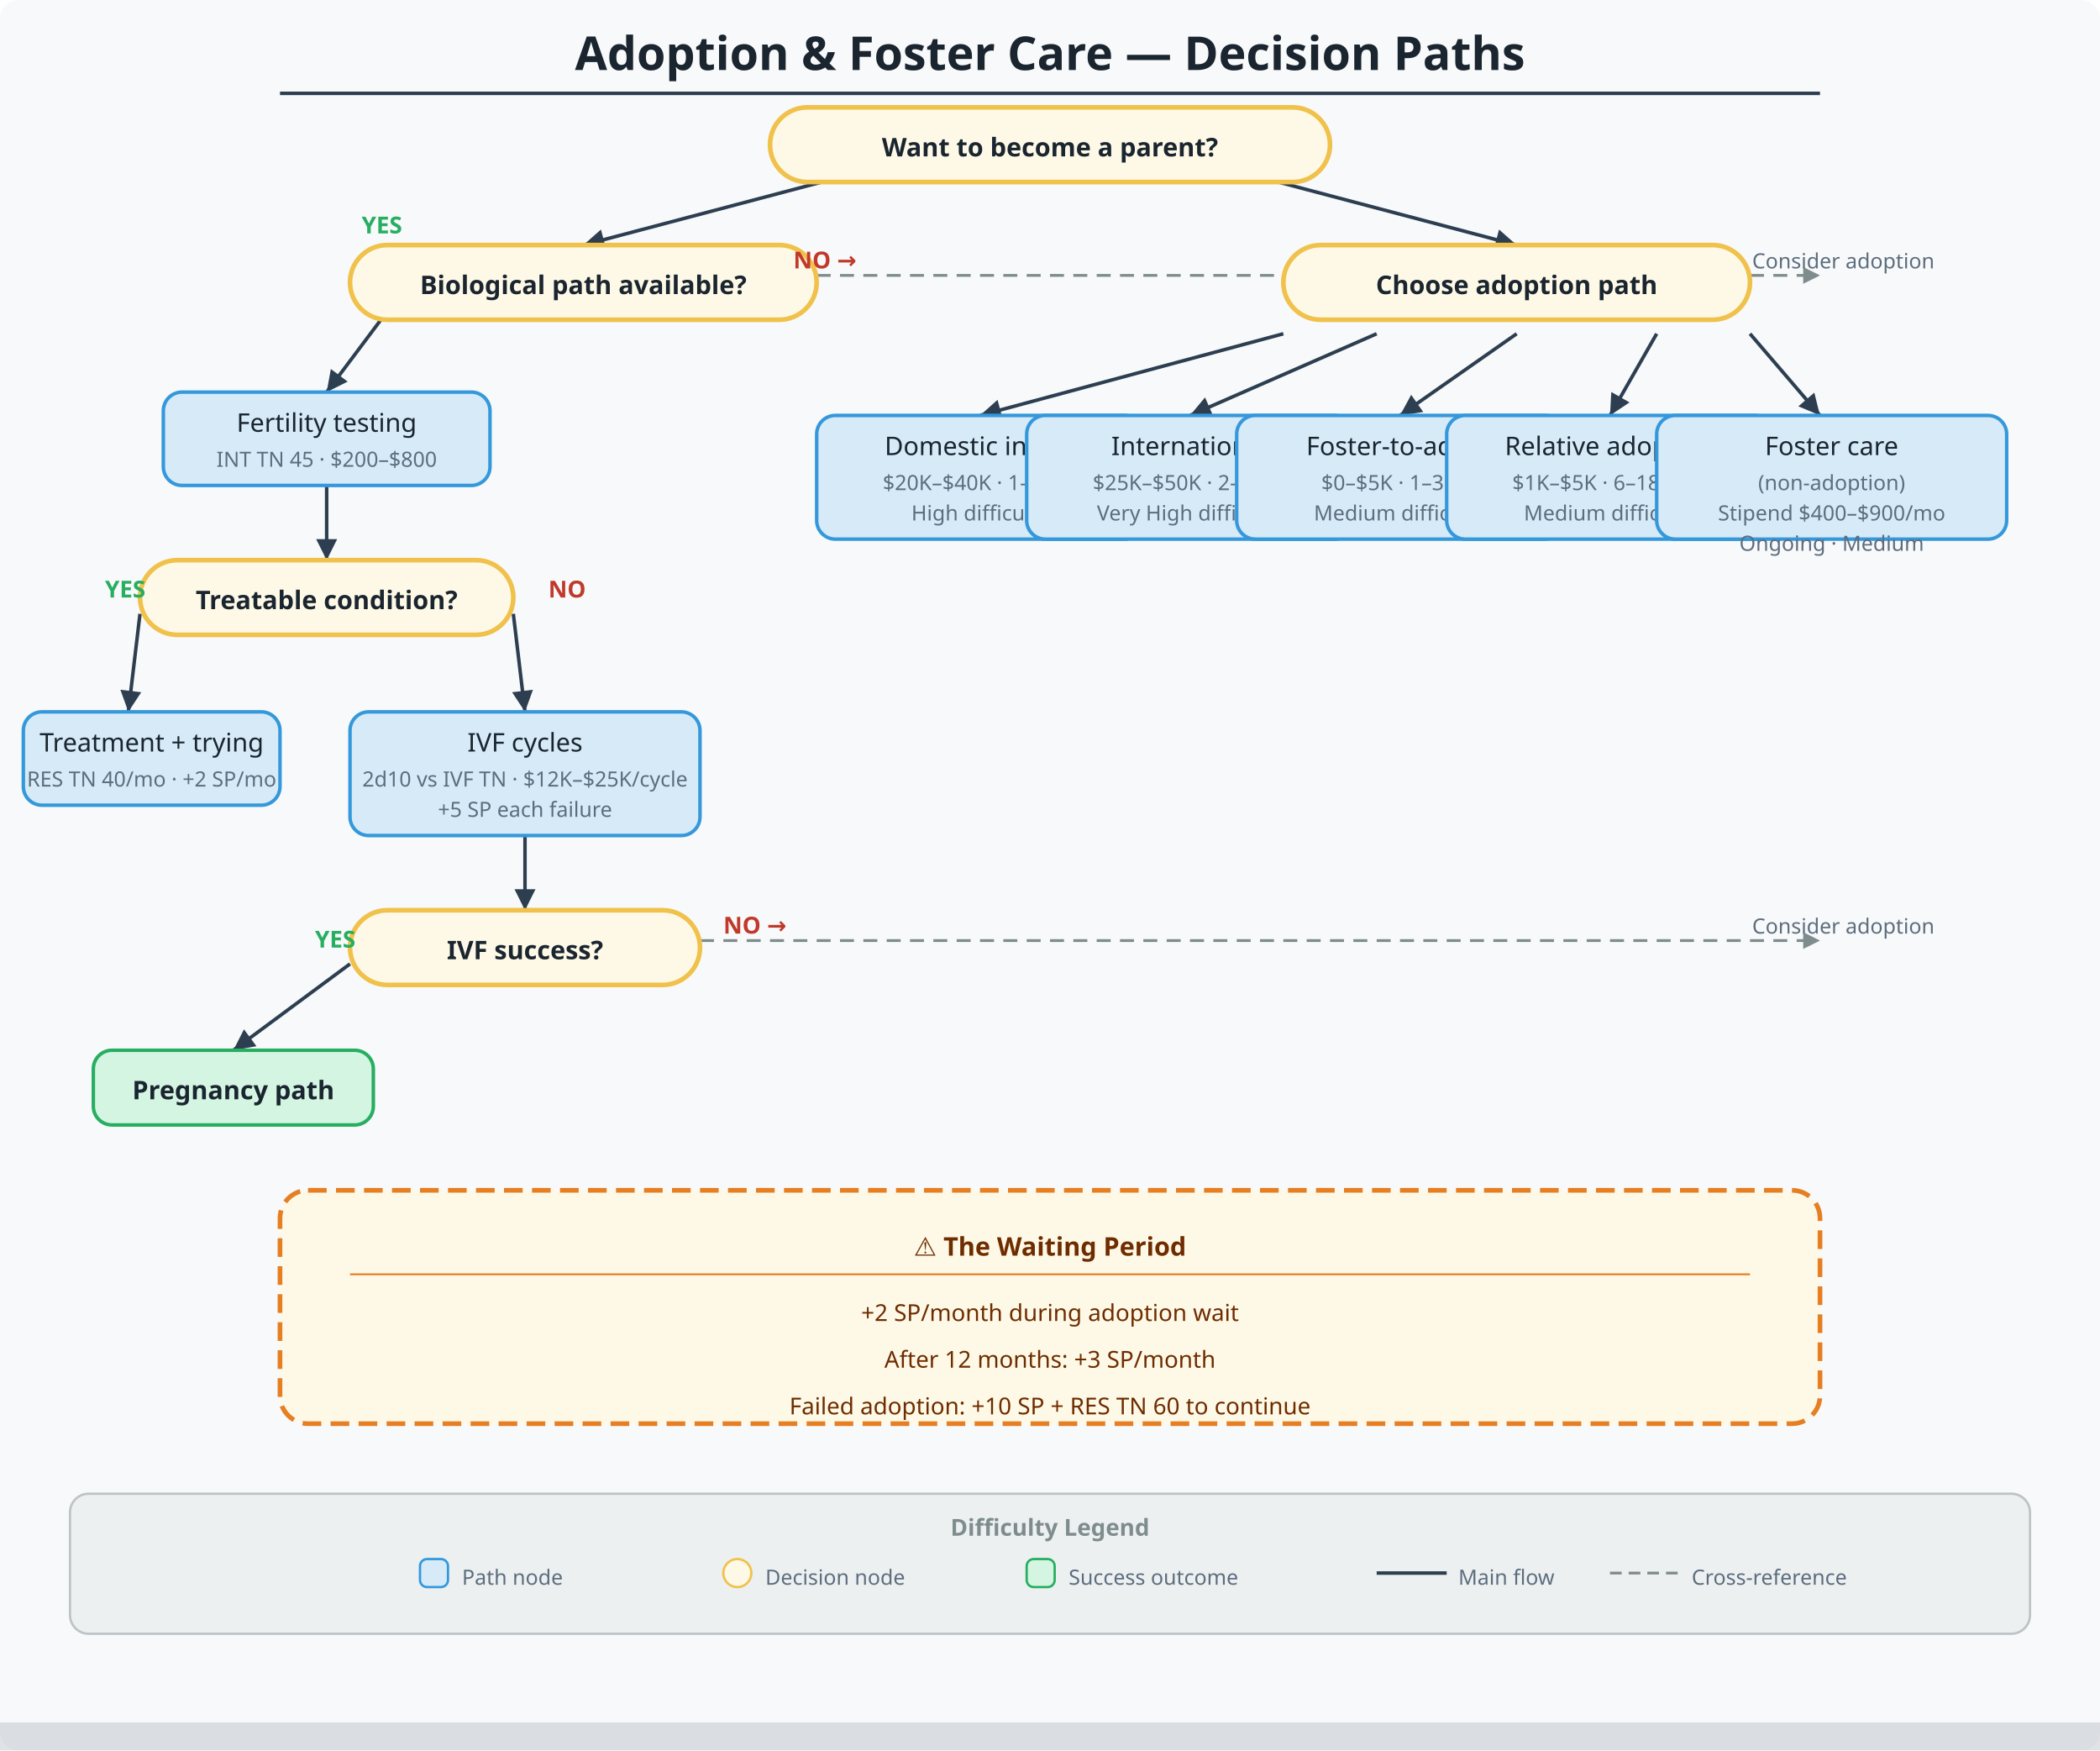
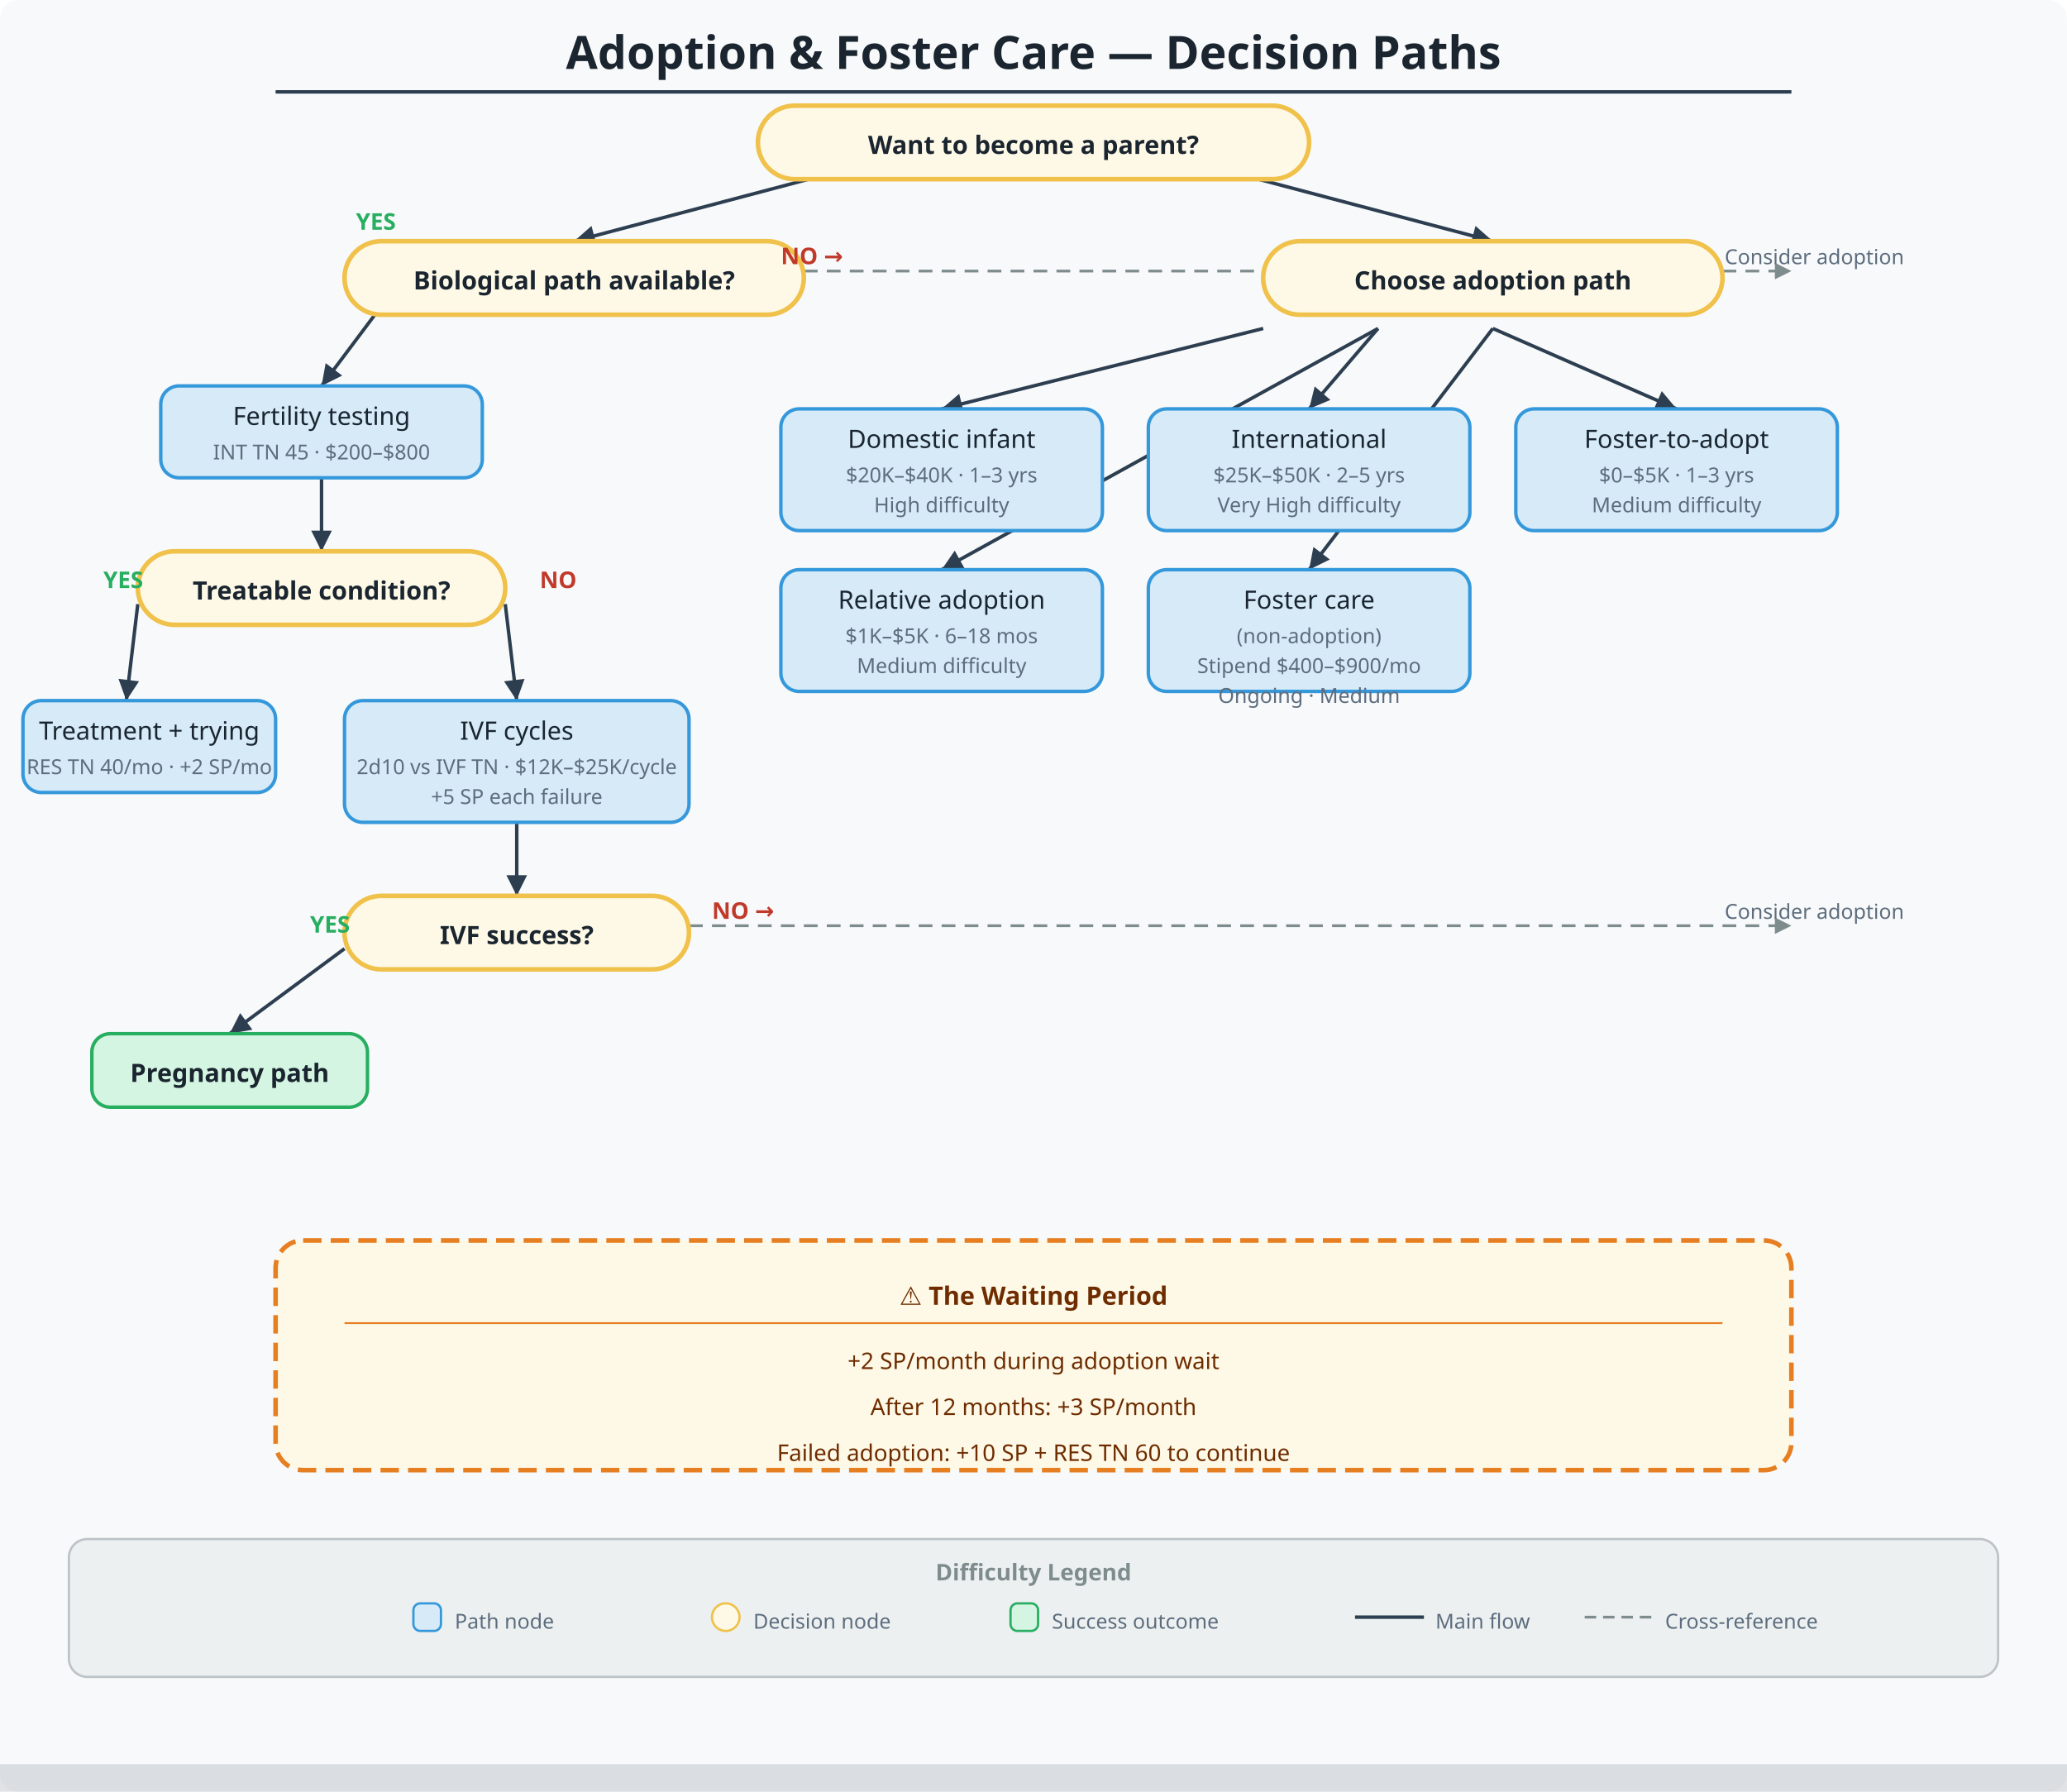
- <svg xmlns="http://www.w3.org/2000/svg" viewBox="0 0 900 750" width="900" height="750">
+ <svg xmlns="http://www.w3.org/2000/svg" viewBox="0 0 900 780" width="900" height="780">
  <defs>
    <marker id="arrow" viewBox="0 0 10 10" refX="10" refY="5" markerWidth="6" markerHeight="6" orient="auto-start-reverse">
      <path d="M 0 0 L 10 5 L 0 10 z" fill="#2c3e50" />
    </marker>
    <marker id="arrow-dash" viewBox="0 0 10 10" refX="10" refY="5" markerWidth="6" markerHeight="6" orient="auto-start-reverse">
      <path d="M 0 0 L 10 5 L 0 10 z" fill="#7f8c8d" />
    </marker>
    <style>
      .title { font-family: system-ui, sans-serif; font-size: 20px; font-weight: 700; fill: #1a252f; text-anchor: middle; }
      .node-text { font-family: system-ui, sans-serif; font-size: 11px; fill: #1a252f; text-anchor: middle; }
      .node-sub { font-family: system-ui, sans-serif; font-size: 9px; fill: #5d6d7e; text-anchor: middle; }
      .label-yes { font-family: system-ui, sans-serif; font-size: 10px; font-weight: 600; fill: #27ae60; }
      .label-no { font-family: system-ui, sans-serif; font-size: 10px; font-weight: 600; fill: #c0392b; }
      .callout-text { font-family: system-ui, sans-serif; font-size: 10px; fill: #6e2c00; text-anchor: middle; }
      .callout-title { font-family: system-ui, sans-serif; font-size: 11px; font-weight: 700; fill: #6e2c00; text-anchor: middle; }
    </style>
  </defs>
-   <rect width="900" height="750" fill="#f8f9fa" rx="8" />
+   <rect width="900" height="780" fill="#f8f9fa" rx="8" />
  <text x="450" y="30" class="title">Adoption &amp; Foster Care — Decision Paths</text>
  <line x1="120" y1="40" x2="780" y2="40" stroke="#2c3e50" stroke-width="1.5" />
  <line x1="390" y1="68" x2="250" y2="105" stroke="#2c3e50" stroke-width="1.5" marker-end="url(#arrow)" />
  <line x1="510" y1="68" x2="650" y2="105" stroke="#2c3e50" stroke-width="1.5" marker-end="url(#arrow)" />
  <line x1="170" y1="128" x2="140" y2="168" stroke="#2c3e50" stroke-width="1.5" marker-end="url(#arrow)" />
  <line x1="330" y1="118" x2="780" y2="118" stroke="#7f8c8d" stroke-width="1.2" stroke-dasharray="6,4" marker-end="url(#arrow-dash)" />
  <line x1="140" y1="208" x2="140" y2="240" stroke="#2c3e50" stroke-width="1.5" marker-end="url(#arrow)" />
  <line x1="60" y1="263" x2="55" y2="305" stroke="#2c3e50" stroke-width="1.5" marker-end="url(#arrow)" />
  <line x1="220" y1="263" x2="225" y2="305" stroke="#2c3e50" stroke-width="1.5" marker-end="url(#arrow)" />
  <line x1="225" y1="358" x2="225" y2="390" stroke="#2c3e50" stroke-width="1.5" marker-end="url(#arrow)" />
  <line x1="150" y1="413" x2="100" y2="450" stroke="#2c3e50" stroke-width="1.5" marker-end="url(#arrow)" />
  <line x1="300" y1="403" x2="780" y2="403" stroke="#7f8c8d" stroke-width="1.2" stroke-dasharray="6,4" marker-end="url(#arrow-dash)" />
-   <line x1="550" y1="143" x2="420" y2="178" stroke="#2c3e50" stroke-width="1.5" marker-end="url(#arrow)" />
-   <line x1="590" y1="143" x2="510" y2="178" stroke="#2c3e50" stroke-width="1.5" marker-end="url(#arrow)" />
-   <line x1="650" y1="143" x2="600" y2="178" stroke="#2c3e50" stroke-width="1.5" marker-end="url(#arrow)" />
-   <line x1="710" y1="143" x2="690" y2="178" stroke="#2c3e50" stroke-width="1.5" marker-end="url(#arrow)" />
-   <line x1="750" y1="143" x2="780" y2="178" stroke="#2c3e50" stroke-width="1.5" marker-end="url(#arrow)" />
+   <line x1="550" y1="143" x2="410" y2="178" stroke="#2c3e50" stroke-width="1.5" marker-end="url(#arrow)" />
+   <line x1="600" y1="143" x2="570" y2="178" stroke="#2c3e50" stroke-width="1.5" marker-end="url(#arrow)" />
+   <line x1="650" y1="143" x2="730" y2="178" stroke="#2c3e50" stroke-width="1.5" marker-end="url(#arrow)" />
+   <line x1="600" y1="143" x2="410" y2="248" stroke="#2c3e50" stroke-width="1.5" marker-end="url(#arrow)" />
+   <line x1="650" y1="143" x2="570" y2="248" stroke="#2c3e50" stroke-width="1.5" marker-end="url(#arrow)" />
  <rect x="330" y="46" width="240" height="32" rx="16" fill="#fef9e7" stroke="#f0c14b" stroke-width="2" />
  <text x="450" y="67" class="node-text" font-weight="600">Want to become a parent?</text>
  <rect x="150" y="105" width="200" height="32" rx="16" fill="#fef9e7" stroke="#f0c14b" stroke-width="2" />
  <text x="250" y="126" class="node-text" font-weight="600">Biological path available?</text>
  <rect x="550" y="105" width="200" height="32" rx="16" fill="#fef9e7" stroke="#f0c14b" stroke-width="2" />
  <text x="650" y="126" class="node-text" font-weight="600">Choose adoption path</text>
  <rect x="70" y="168" width="140" height="40" rx="8" fill="#d6eaf8" stroke="#3498db" stroke-width="1.5" />
  <text x="140" y="185" class="node-text">Fertility testing</text>
  <text x="140" y="200" class="node-sub">INT TN 45 · $200–$800</text>
  <rect x="60" y="240" width="160" height="32" rx="16" fill="#fef9e7" stroke="#f0c14b" stroke-width="2" />
  <text x="140" y="261" class="node-text" font-weight="600">Treatable condition?</text>
  <rect x="10" y="305" width="110" height="40" rx="8" fill="#d6eaf8" stroke="#3498db" stroke-width="1.5" />
  <text x="65" y="322" class="node-text">Treatment + trying</text>
  <text x="65" y="337" class="node-sub">RES TN 40/mo · +2 SP/mo</text>
  <rect x="150" y="305" width="150" height="53" rx="8" fill="#d6eaf8" stroke="#3498db" stroke-width="1.5" />
  <text x="225" y="322" class="node-text">IVF cycles</text>
  <text x="225" y="337" class="node-sub">2d10 vs IVF TN · $12K–$25K/cycle</text>
  <text x="225" y="350" class="node-sub">+5 SP each failure</text>
  <rect x="150" y="390" width="150" height="32" rx="16" fill="#fef9e7" stroke="#f0c14b" stroke-width="2" />
  <text x="225" y="411" class="node-text" font-weight="600">IVF success?</text>
  <rect x="40" y="450" width="120" height="32" rx="8" fill="#d5f5e3" stroke="#27ae60" stroke-width="1.5" />
  <text x="100" y="471" class="node-text" font-weight="600">Pregnancy path</text>
-   <rect x="350" y="178" width="140" height="53" rx="8" fill="#d6eaf8" stroke="#3498db" stroke-width="1.5" />
-   <text x="420" y="195" class="node-text">Domestic infant</text>
-   <text x="420" y="210" class="node-sub">$20K–$40K · 1–3 yrs</text>
-   <text x="420" y="223" class="node-sub" fill="#c0392b">High difficulty</text>
-   <rect x="440" y="178" width="140" height="53" rx="8" fill="#d6eaf8" stroke="#3498db" stroke-width="1.5" />
-   <text x="510" y="195" class="node-text">International</text>
-   <text x="510" y="210" class="node-sub">$25K–$50K · 2–5 yrs</text>
-   <text x="510" y="223" class="node-sub" fill="#c0392b">Very High difficulty</text>
-   <rect x="530" y="178" width="140" height="53" rx="8" fill="#d6eaf8" stroke="#3498db" stroke-width="1.5" />
-   <text x="600" y="195" class="node-text">Foster-to-adopt</text>
-   <text x="600" y="210" class="node-sub">$0–$5K · 1–3 yrs</text>
-   <text x="600" y="223" class="node-sub" fill="#e67e22">Medium difficulty</text>
-   <rect x="620" y="178" width="140" height="53" rx="8" fill="#d6eaf8" stroke="#3498db" stroke-width="1.5" />
-   <text x="690" y="195" class="node-text">Relative adoption</text>
-   <text x="690" y="210" class="node-sub">$1K–$5K · 6–18 mos</text>
-   <text x="690" y="223" class="node-sub" fill="#e67e22">Medium difficulty</text>
-   <rect x="710" y="178" width="150" height="53" rx="8" fill="#d6eaf8" stroke="#3498db" stroke-width="1.5" />
-   <text x="785" y="195" class="node-text">Foster care</text>
-   <text x="785" y="210" class="node-sub">(non-adoption)</text>
-   <text x="785" y="223" class="node-sub">Stipend $400–$900/mo</text>
-   <text x="785" y="236" class="node-sub" fill="#e67e22">Ongoing · Medium</text>
+   <rect x="340" y="178" width="140" height="53" rx="8" fill="#d6eaf8" stroke="#3498db" stroke-width="1.5" />
+   <text x="410" y="195" class="node-text">Domestic infant</text>
+   <text x="410" y="210" class="node-sub">$20K–$40K · 1–3 yrs</text>
+   <text x="410" y="223" class="node-sub" fill="#c0392b">High difficulty</text>
+   <rect x="500" y="178" width="140" height="53" rx="8" fill="#d6eaf8" stroke="#3498db" stroke-width="1.5" />
+   <text x="570" y="195" class="node-text">International</text>
+   <text x="570" y="210" class="node-sub">$25K–$50K · 2–5 yrs</text>
+   <text x="570" y="223" class="node-sub" fill="#c0392b">Very High difficulty</text>
+   <rect x="660" y="178" width="140" height="53" rx="8" fill="#d6eaf8" stroke="#3498db" stroke-width="1.5" />
+   <text x="730" y="195" class="node-text">Foster-to-adopt</text>
+   <text x="730" y="210" class="node-sub">$0–$5K · 1–3 yrs</text>
+   <text x="730" y="223" class="node-sub" fill="#e67e22">Medium difficulty</text>
+   <rect x="340" y="248" width="140" height="53" rx="8" fill="#d6eaf8" stroke="#3498db" stroke-width="1.5" />
+   <text x="410" y="265" class="node-text">Relative adoption</text>
+   <text x="410" y="280" class="node-sub">$1K–$5K · 6–18 mos</text>
+   <text x="410" y="293" class="node-sub" fill="#e67e22">Medium difficulty</text>
+   <rect x="500" y="248" width="140" height="53" rx="8" fill="#d6eaf8" stroke="#3498db" stroke-width="1.5" />
+   <text x="570" y="265" class="node-text">Foster care</text>
+   <text x="570" y="280" class="node-sub">(non-adoption)</text>
+   <text x="570" y="293" class="node-sub">Stipend $400–$900/mo</text>
+   <text x="570" y="306" class="node-sub" fill="#e67e22">Ongoing · Medium</text>
  <text x="155" y="100" class="label-yes">YES</text>
  <text x="340" y="115" class="label-no">NO →</text>
  <text x="45" y="256" class="label-yes">YES</text>
  <text x="235" y="256" class="label-no">NO</text>
  <text x="135" y="406" class="label-yes">YES</text>
  <text x="310" y="400" class="label-no">NO →</text>
  <text x="790" y="115" class="node-sub" fill="#7f8c8d" text-anchor="start">Consider adoption</text>
  <text x="790" y="400" class="node-sub" fill="#7f8c8d" text-anchor="start">Consider adoption</text>
-   <rect x="120" y="510" width="660" height="100" rx="12" fill="#fef9e7" stroke="#e67e22" stroke-width="2" stroke-dasharray="8,4" />
-   <text x="450" y="538" class="callout-title">⚠️ The Waiting Period</text>
-   <line x1="150" y1="546" x2="750" y2="546" stroke="#e67e22" stroke-width="0.8" />
-   <text x="450" y="566" class="callout-text">+2 SP/month during adoption wait</text>
-   <text x="450" y="586" class="callout-text">After 12 months: +3 SP/month</text>
-   <text x="450" y="606" class="callout-text">Failed adoption: +10 SP + RES TN 60 to continue</text>
-   <rect x="30" y="640" width="840" height="60" rx="8" fill="#ecf0f1" stroke="#bdc3c7" stroke-width="1" />
-   <text x="450" y="658" font-family="system-ui, sans-serif" font-size="10px" fill="#7f8c8d" text-anchor="middle" font-weight="600">Difficulty Legend</text>
-   <rect x="180" y="668" width="12" height="12" rx="3" fill="#d6eaf8" stroke="#3498db" stroke-width="1" />
-   <text x="198" y="679" font-family="system-ui, sans-serif" font-size="9px" fill="#5d6d7e" text-anchor="start">Path node</text>
-   <rect x="310" y="668" width="12" height="12" rx="6" fill="#fef9e7" stroke="#f0c14b" stroke-width="1" />
-   <text x="328" y="679" font-family="system-ui, sans-serif" font-size="9px" fill="#5d6d7e" text-anchor="start">Decision node</text>
-   <rect x="440" y="668" width="12" height="12" rx="3" fill="#d5f5e3" stroke="#27ae60" stroke-width="1" />
-   <text x="458" y="679" font-family="system-ui, sans-serif" font-size="9px" fill="#5d6d7e" text-anchor="start">Success outcome</text>
-   <line x1="590" y1="674" x2="620" y2="674" stroke="#2c3e50" stroke-width="1.5" />
-   <text x="625" y="679" font-family="system-ui, sans-serif" font-size="9px" fill="#5d6d7e" text-anchor="start">Main flow</text>
-   <line x1="690" y1="674" x2="720" y2="674" stroke="#7f8c8d" stroke-width="1.2" stroke-dasharray="5,3" />
-   <text x="725" y="679" font-family="system-ui, sans-serif" font-size="9px" fill="#5d6d7e" text-anchor="start">Cross-reference</text>
-   <rect x="0" y="738" width="900" height="12" rx="0" fill="#2c3e50" opacity="0.15" />
+   <rect x="120" y="540" width="660" height="100" rx="12" fill="#fef9e7" stroke="#e67e22" stroke-width="2" stroke-dasharray="8,4" />
+   <text x="450" y="568" class="callout-title">⚠️ The Waiting Period</text>
+   <line x1="150" y1="576" x2="750" y2="576" stroke="#e67e22" stroke-width="0.8" />
+   <text x="450" y="596" class="callout-text">+2 SP/month during adoption wait</text>
+   <text x="450" y="616" class="callout-text">After 12 months: +3 SP/month</text>
+   <text x="450" y="636" class="callout-text">Failed adoption: +10 SP + RES TN 60 to continue</text>
+   <rect x="30" y="670" width="840" height="60" rx="8" fill="#ecf0f1" stroke="#bdc3c7" stroke-width="1" />
+   <text x="450" y="688" font-family="system-ui, sans-serif" font-size="10px" fill="#7f8c8d" text-anchor="middle" font-weight="600">Difficulty Legend</text>
+   <rect x="180" y="698" width="12" height="12" rx="3" fill="#d6eaf8" stroke="#3498db" stroke-width="1" />
+   <text x="198" y="709" font-family="system-ui, sans-serif" font-size="9px" fill="#5d6d7e" text-anchor="start">Path node</text>
+   <rect x="310" y="698" width="12" height="12" rx="6" fill="#fef9e7" stroke="#f0c14b" stroke-width="1" />
+   <text x="328" y="709" font-family="system-ui, sans-serif" font-size="9px" fill="#5d6d7e" text-anchor="start">Decision node</text>
+   <rect x="440" y="698" width="12" height="12" rx="3" fill="#d5f5e3" stroke="#27ae60" stroke-width="1" />
+   <text x="458" y="709" font-family="system-ui, sans-serif" font-size="9px" fill="#5d6d7e" text-anchor="start">Success outcome</text>
+   <line x1="590" y1="704" x2="620" y2="704" stroke="#2c3e50" stroke-width="1.5" />
+   <text x="625" y="709" font-family="system-ui, sans-serif" font-size="9px" fill="#5d6d7e" text-anchor="start">Main flow</text>
+   <line x1="690" y1="704" x2="720" y2="704" stroke="#7f8c8d" stroke-width="1.2" stroke-dasharray="5,3" />
+   <text x="725" y="709" font-family="system-ui, sans-serif" font-size="9px" fill="#5d6d7e" text-anchor="start">Cross-reference</text>
+   <rect x="0" y="768" width="900" height="12" rx="0" fill="#2c3e50" opacity="0.15" />
</svg>
